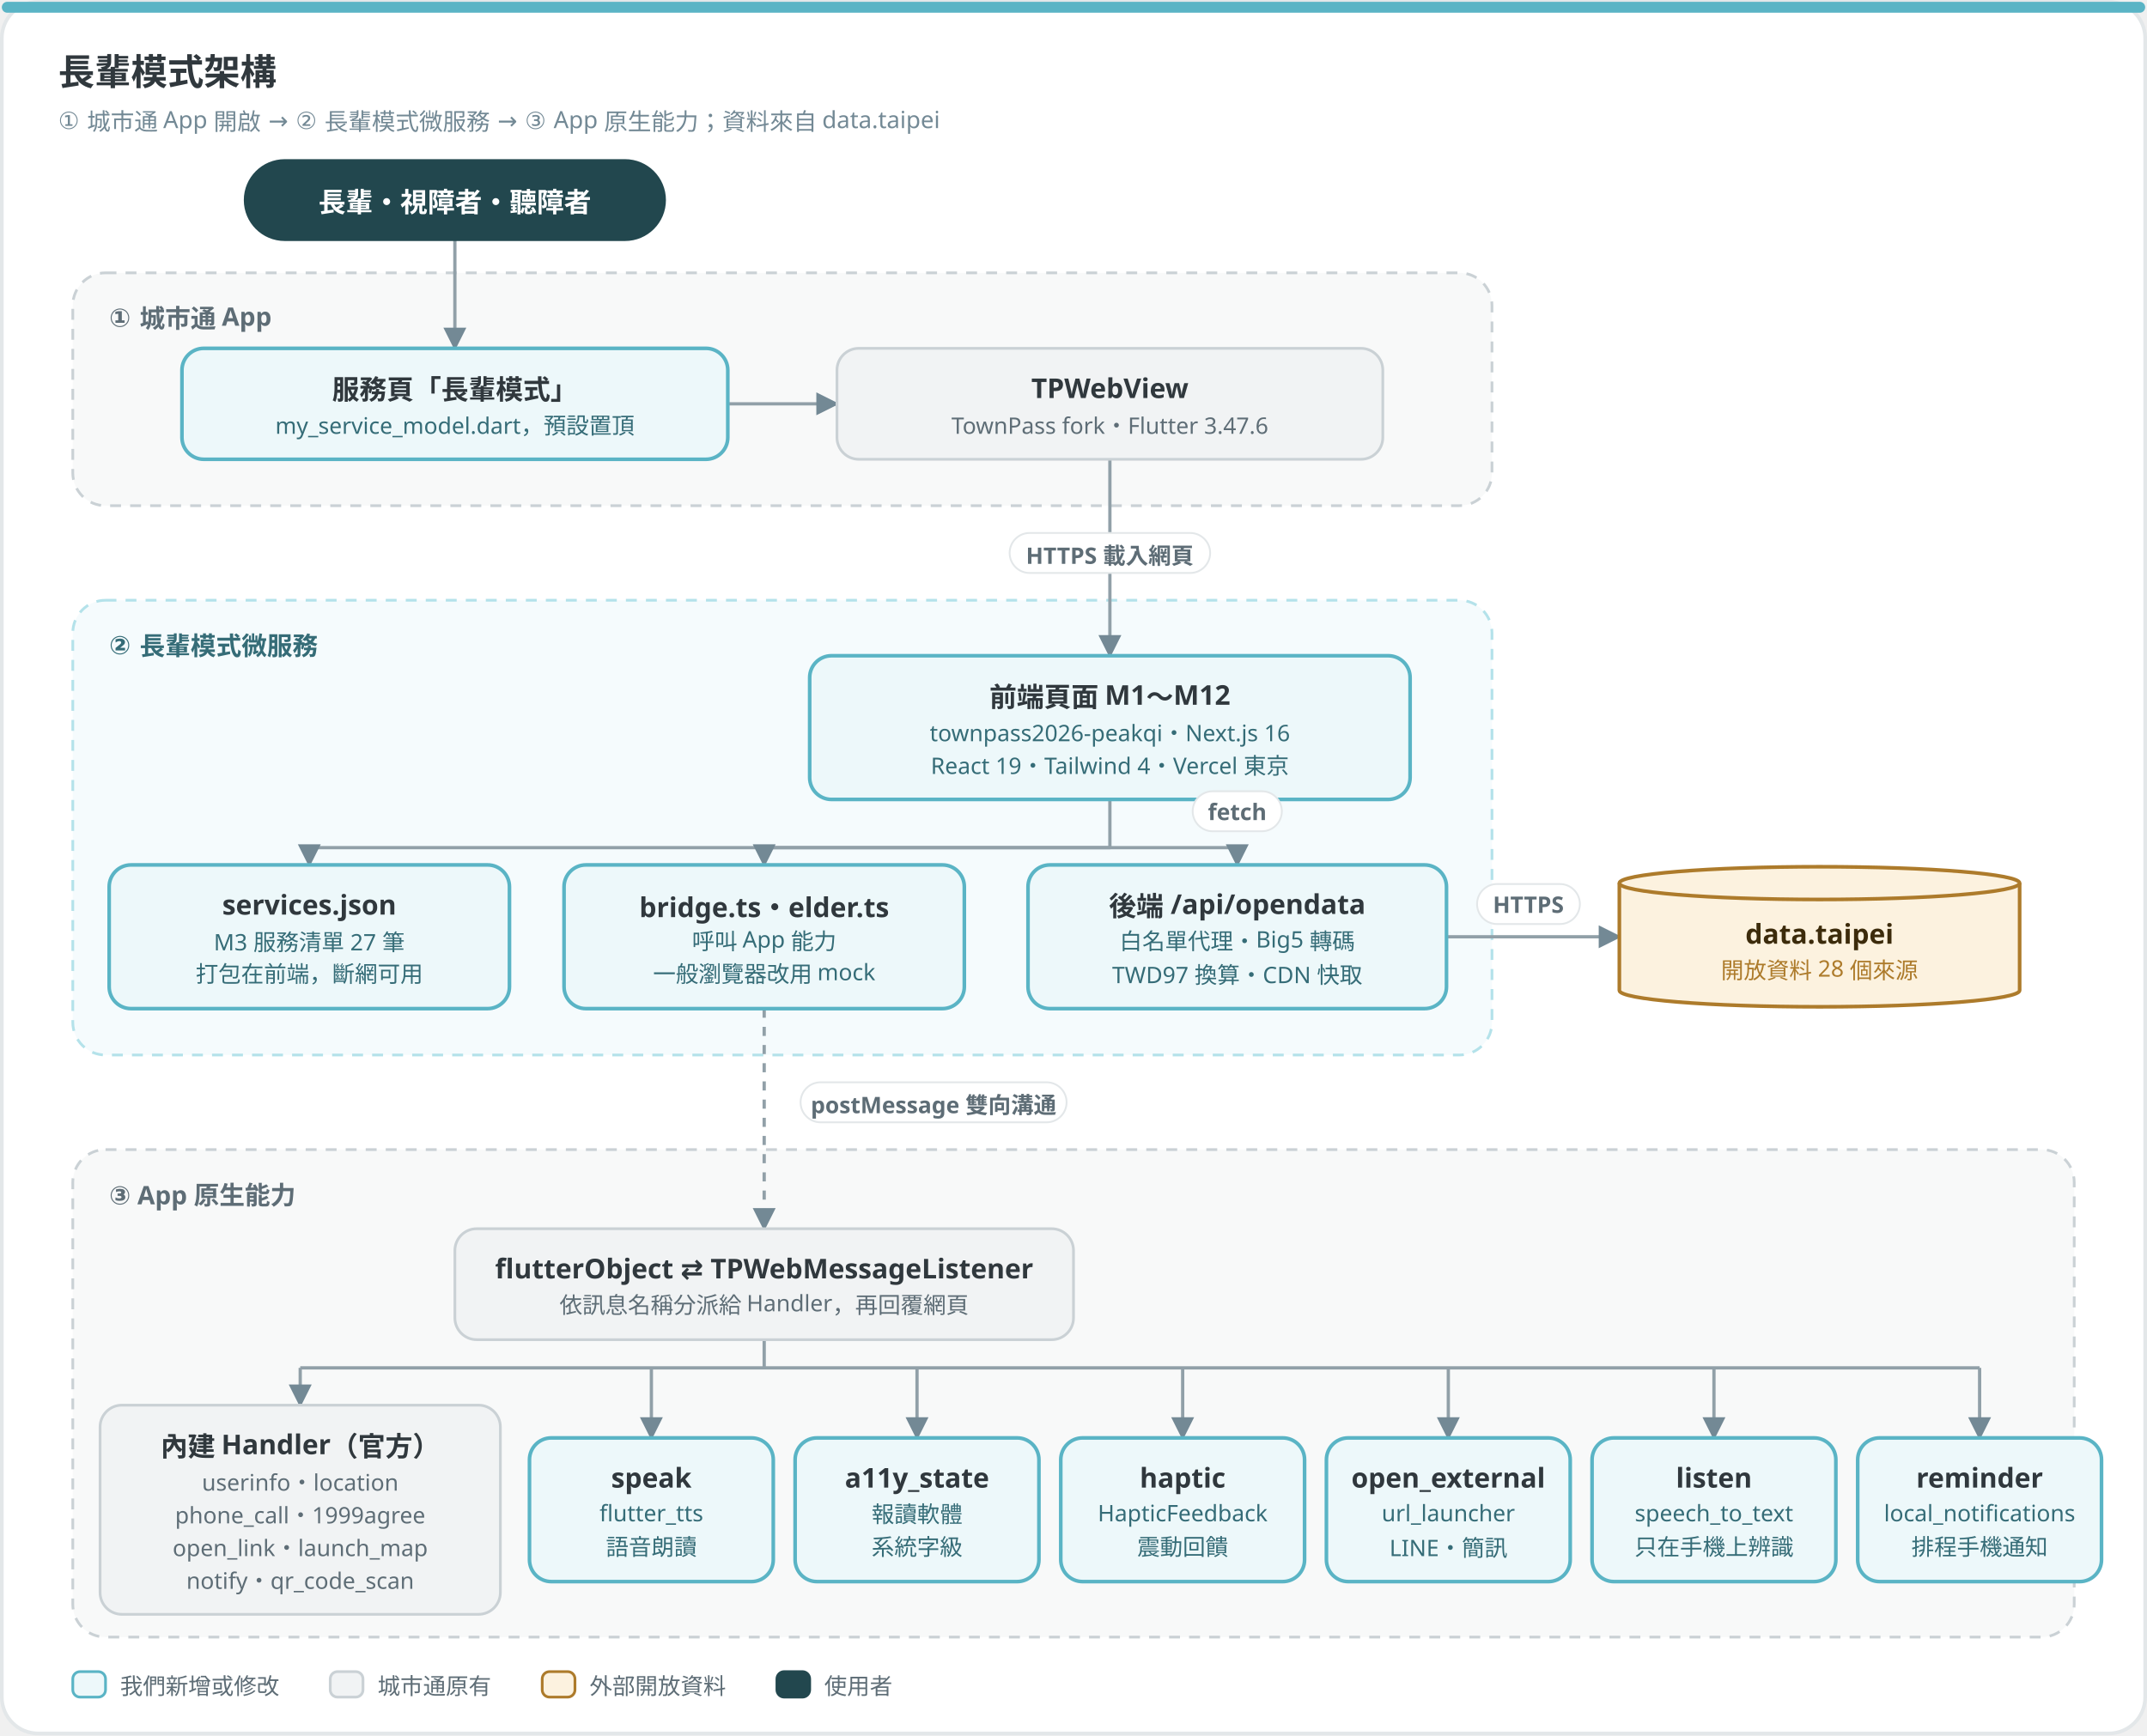
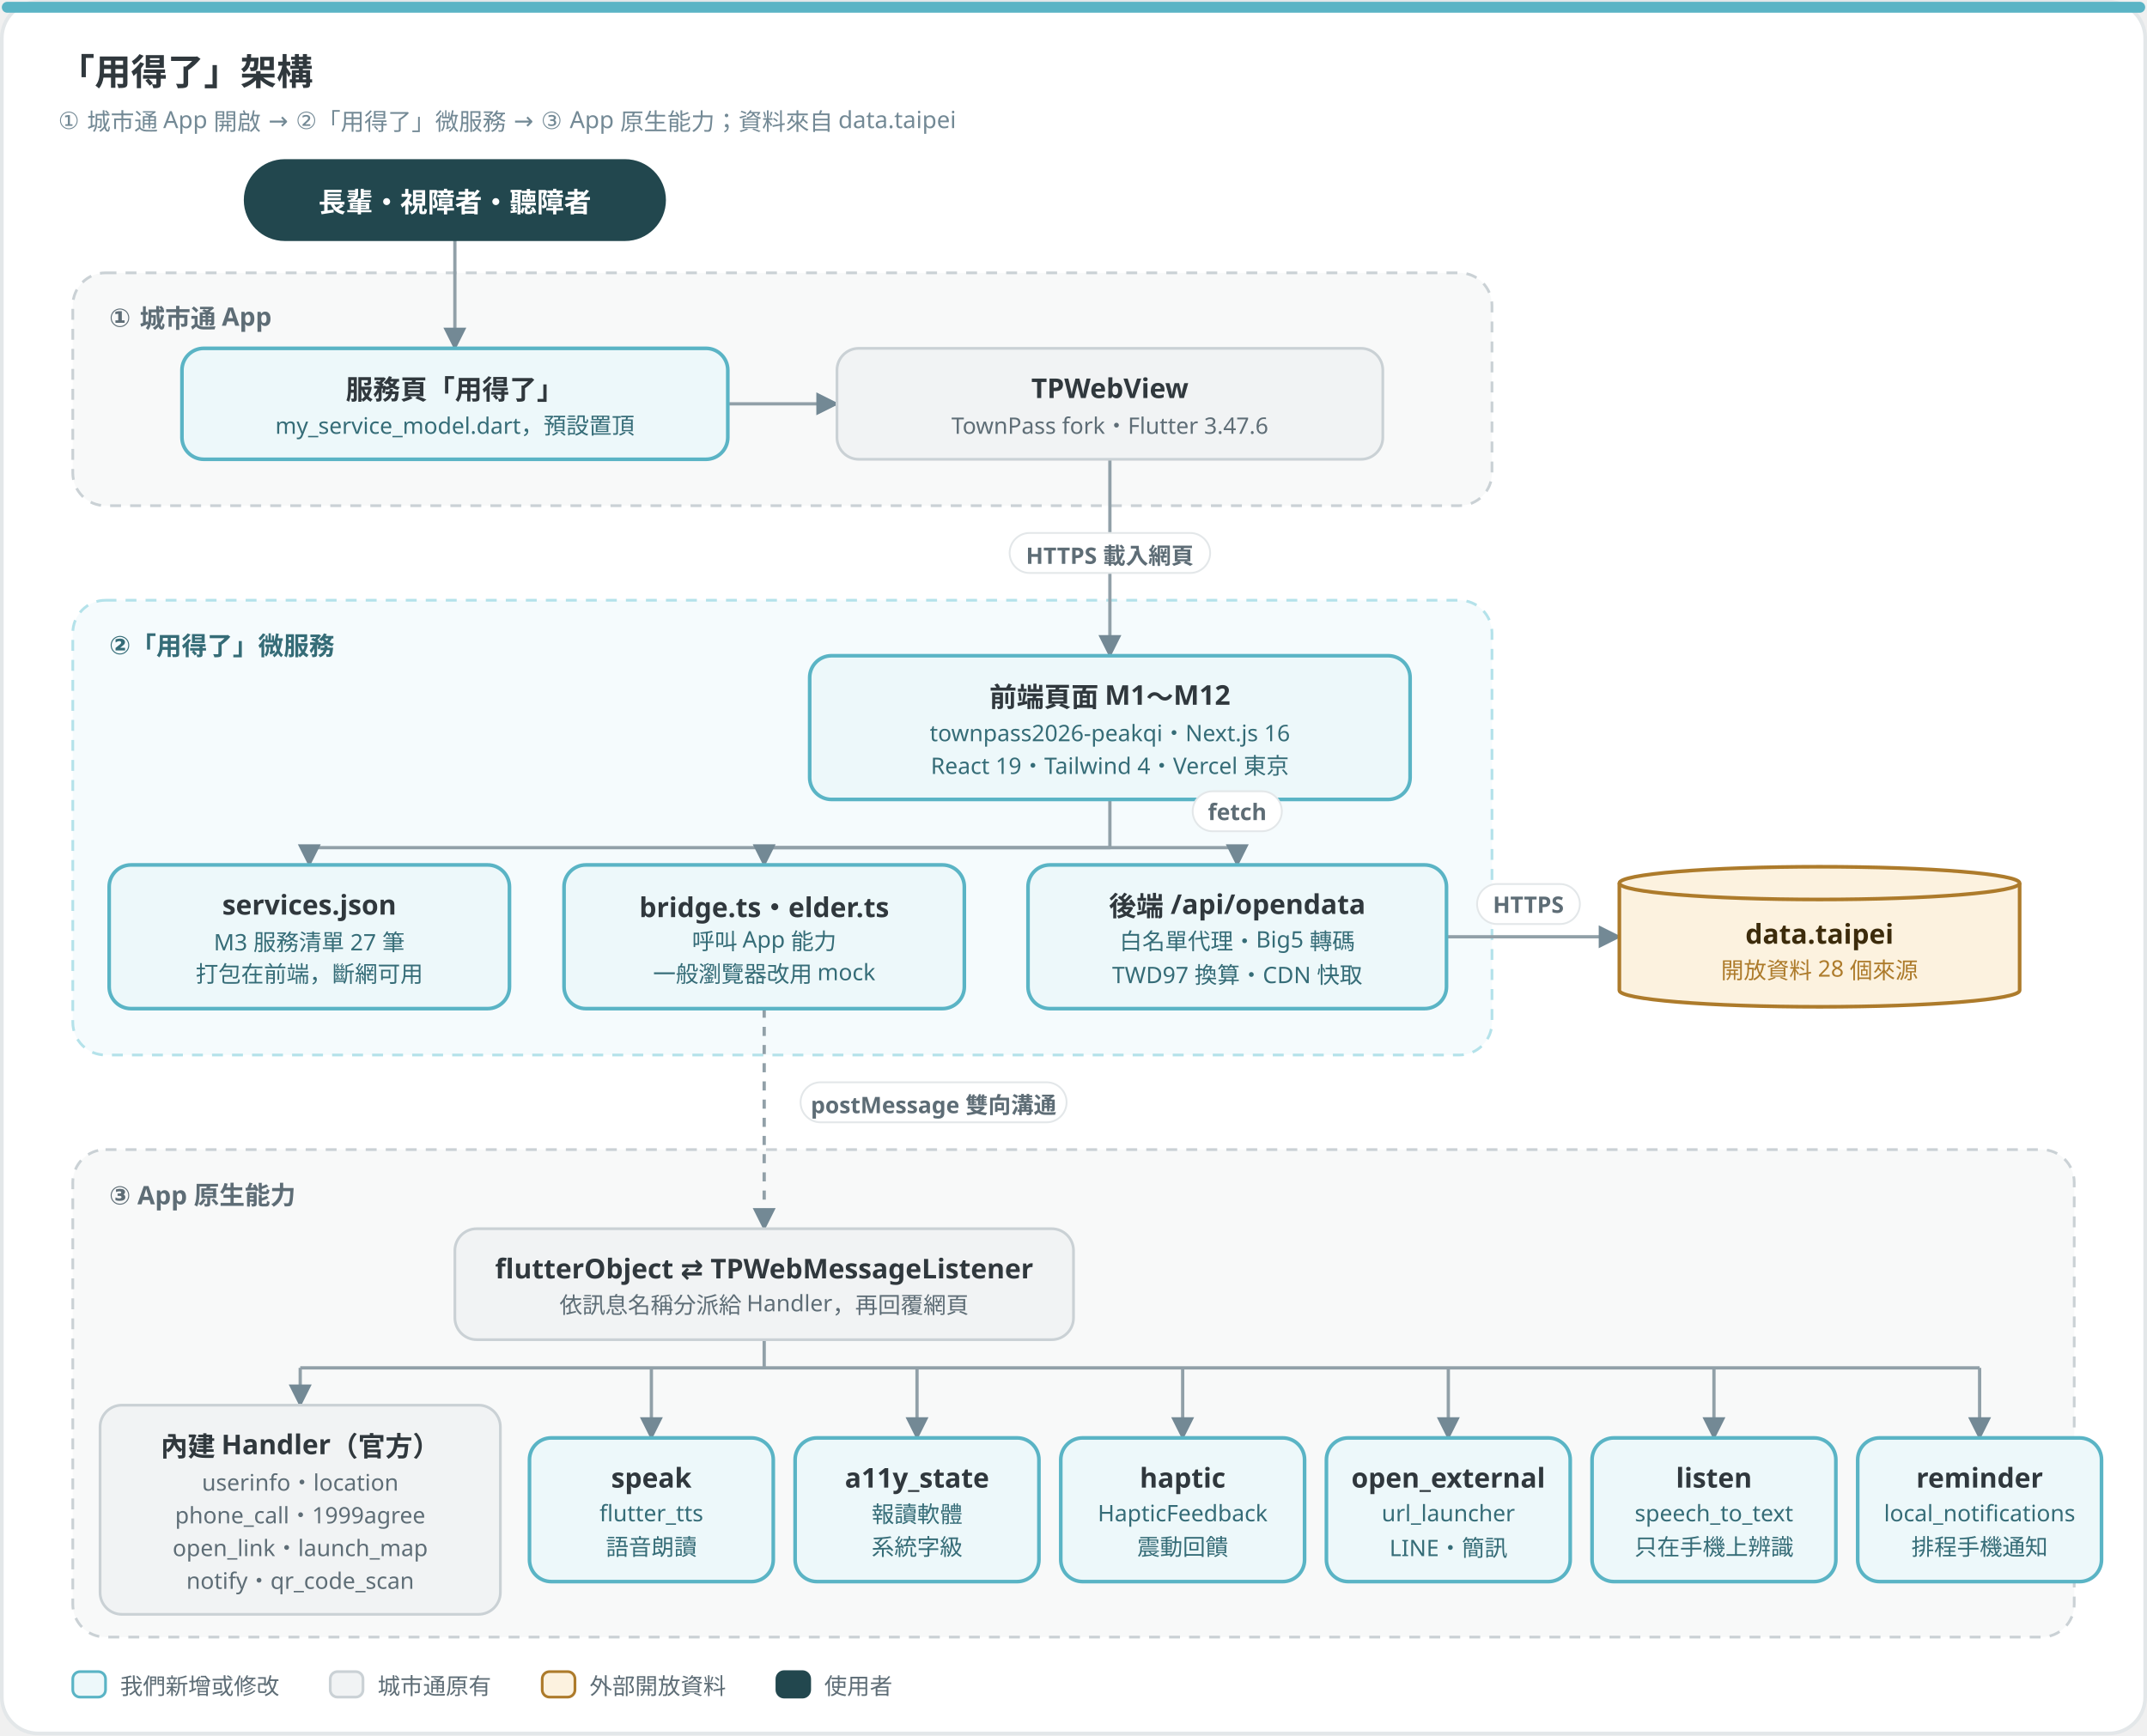
- <svg xmlns="http://www.w3.org/2000/svg" width="1180" height="954" viewBox="0 0 1180 954" font-family="'PingFang TC','Noto Sans TC','Microsoft JhengHei',system-ui,sans-serif" role="img" aria-label="長輩模式架構">
+ <svg xmlns="http://www.w3.org/2000/svg" width="1180" height="954" viewBox="0 0 1180 954" font-family="'PingFang TC','Noto Sans TC','Microsoft JhengHei',system-ui,sans-serif" role="img" aria-label="「用得了」架構">
  <defs>
    <marker id="arrow" viewBox="0 0 10 10" refX="9" refY="5" markerWidth="7" markerHeight="7" orient="auto-start-reverse">
      <path d="M0,0 L10,5 L0,10 z" fill="#738995" />
    </marker>
    <marker id="arrow-start" viewBox="0 0 10 10" refX="1" refY="5" markerWidth="7" markerHeight="7" orient="auto-start-reverse">
      <path d="M10,0 L0,5 L10,10 z" fill="#738995" />
    </marker>
  </defs>
  <rect x="1" y="1" width="1178" height="952" rx="20" fill="white" stroke="#E3E7E9" stroke-width="2" />
  <rect x="1" y="1" width="1178" height="6" rx="3" fill="#5AB4C5" />
-   <text x="32.0" y="38.0" font-size="20" font-weight="700" fill="#30383D" text-anchor="start" dominant-baseline="central">長輩模式架構</text>
-   <text x="32.0" y="64.0" font-size="13" font-weight="400" fill="#738995" text-anchor="start" dominant-baseline="central">① 城市通 App 開啟 → ② 長輩模式微服務 → ③ App 原生能力；資料來自 data.taipei</text>
+   <text x="32.0" y="38.0" font-size="20" font-weight="700" fill="#30383D" text-anchor="start" dominant-baseline="central">「用得了」架構</text>
+   <text x="32.0" y="64.0" font-size="13" font-weight="400" fill="#738995" text-anchor="start" dominant-baseline="central">① 城市通 App 開啟 → ②「用得了」微服務 → ③ App 原生能力；資料來自 data.taipei</text>
  <rect x="40" y="150" width="780" height="128" rx="18" fill="#F1F3F4" fill-opacity="0.55" stroke="#CAD1D5" stroke-width="1.5" stroke-dasharray="6 5" />
  <text x="60.0" y="172.0" font-size="14" font-weight="700" fill="#5E6D76" text-anchor="start" dominant-baseline="central">① 城市通 App</text>
  <rect x="40" y="330" width="780" height="250" rx="18" fill="#EDF8FA" fill-opacity="0.55" stroke="#B4E2EA" stroke-width="1.5" stroke-dasharray="6 5" />
-   <text x="60.0" y="352.0" font-size="14" font-weight="700" fill="#356C77" text-anchor="start" dominant-baseline="central">② 長輩模式微服務</text>
+   <text x="60.0" y="352.0" font-size="14" font-weight="700" fill="#356C77" text-anchor="start" dominant-baseline="central">②「用得了」微服務</text>
  <rect x="40" y="632" width="1100" height="268" rx="18" fill="#F1F3F4" fill-opacity="0.55" stroke="#CAD1D5" stroke-width="1.5" stroke-dasharray="6 5" />
  <text x="60.0" y="654.0" font-size="14" font-weight="700" fill="#5E6D76" text-anchor="start" dominant-baseline="central">③ App 原生能力</text>
  <path d="M250.0,131.5 L250.0,191.5" fill="none" stroke="#91A0A8" stroke-width="1.8" stroke-linejoin="round" marker-end="url(#arrow)" />
  <path d="M400.0,222.0 L460.0,222.0" fill="none" stroke="#91A0A8" stroke-width="1.8" stroke-linejoin="round" marker-end="url(#arrow)" />
  <path d="M610.0,252.5 L610.0,360.5" fill="none" stroke="#91A0A8" stroke-width="1.8" stroke-linejoin="round" marker-end="url(#arrow)" />
  <path d="M610.0,439.5 L610.0,466.0 L170.0,466.0 L170.0,475.5" fill="none" stroke="#91A0A8" stroke-width="1.8" stroke-linejoin="round" marker-end="url(#arrow)" />
  <path d="M610.0,466.0 L420.0,466.0 L420.0,475.5" fill="none" stroke="#91A0A8" stroke-width="1.8" stroke-linejoin="round" marker-end="url(#arrow)" />
  <path d="M610.0,466.0 L680.0,466.0 L680.0,475.5" fill="none" stroke="#91A0A8" stroke-width="1.8" stroke-linejoin="round" marker-end="url(#arrow)" />
  <path d="M795.0,515.0 L890.0,515.0" fill="none" stroke="#91A0A8" stroke-width="1.8" stroke-linejoin="round" marker-end="url(#arrow)" />
  <path d="M420.0,554.5 L420.0,675.5" fill="none" stroke="#91A0A8" stroke-width="1.8" stroke-linejoin="round" stroke-dasharray="5 5" marker-start="url(#arrow-start)" marker-end="url(#arrow)" />
  <path d="M420,736.5 V752 M165,752 H1088" fill="none" stroke="#91A0A8" stroke-width="1.8" />
  <path d="M165.0,752.0 L165.0,772.5" fill="none" stroke="#91A0A8" stroke-width="1.8" stroke-linejoin="round" marker-end="url(#arrow)" />
  <path d="M358.0,752.0 L358.0,790.5" fill="none" stroke="#91A0A8" stroke-width="1.8" stroke-linejoin="round" marker-end="url(#arrow)" />
  <path d="M504.0,752.0 L504.0,790.5" fill="none" stroke="#91A0A8" stroke-width="1.8" stroke-linejoin="round" marker-end="url(#arrow)" />
  <path d="M650.0,752.0 L650.0,790.5" fill="none" stroke="#91A0A8" stroke-width="1.8" stroke-linejoin="round" marker-end="url(#arrow)" />
  <path d="M796.0,752.0 L796.0,790.5" fill="none" stroke="#91A0A8" stroke-width="1.8" stroke-linejoin="round" marker-end="url(#arrow)" />
  <path d="M942.0,752.0 L942.0,790.5" fill="none" stroke="#91A0A8" stroke-width="1.8" stroke-linejoin="round" marker-end="url(#arrow)" />
  <path d="M1088.0,752.0 L1088.0,790.5" fill="none" stroke="#91A0A8" stroke-width="1.8" stroke-linejoin="round" marker-end="url(#arrow)" />
  <rect x="135.0" y="88.5" width="230.0" height="43.0" rx="21.5" fill="#22474E" stroke="#22474E" stroke-width="2" />
  <text x="250.0" y="110.0" font-size="15" font-weight="700" fill="#FFFFFF" text-anchor="middle" dominant-baseline="central">長輩・視障者・聽障者</text>
  <rect x="100.0" y="191.5" width="300.0" height="61.0" rx="12.0" fill="#EDF8FA" stroke="#5AB4C5" stroke-width="2" />
-   <text x="250.0" y="213.0" font-size="15" font-weight="700" fill="#30383D" text-anchor="middle" dominant-baseline="central">服務頁「長輩模式」</text>
+   <text x="250.0" y="213.0" font-size="15" font-weight="700" fill="#30383D" text-anchor="middle" dominant-baseline="central">服務頁「用得了」</text>
  <text x="250.0" y="232.5" font-size="12.5" font-weight="400" fill="#356C77" text-anchor="middle" dominant-baseline="central">my_service_model.dart，預設置頂</text>
  <rect x="460.0" y="191.5" width="300.0" height="61.0" rx="12.0" fill="#F1F3F4" stroke="#CAD1D5" stroke-width="1.5" />
  <text x="610.0" y="213.0" font-size="15" font-weight="700" fill="#30383D" text-anchor="middle" dominant-baseline="central">TPWebView</text>
  <text x="610.0" y="232.5" font-size="12.5" font-weight="400" fill="#5E6D76" text-anchor="middle" dominant-baseline="central">TownPass fork・Flutter 3.47.6</text>
  <rect x="445.0" y="360.5" width="330.0" height="79.0" rx="12.0" fill="#EDF8FA" stroke="#5AB4C5" stroke-width="2" />
  <text x="610.0" y="382.0" font-size="15" font-weight="700" fill="#30383D" text-anchor="middle" dominant-baseline="central">前端頁面 M1～M12</text>
  <text x="610.0" y="401.5" font-size="12.5" font-weight="400" fill="#356C77" text-anchor="middle" dominant-baseline="central">townpass2026-peakqi・Next.js 16</text>
  <text x="610.0" y="419.5" font-size="12.5" font-weight="400" fill="#356C77" text-anchor="middle" dominant-baseline="central">React 19・Tailwind 4・Vercel 東京</text>
  <rect x="60.0" y="475.5" width="220.0" height="79.0" rx="12.0" fill="#EDF8FA" stroke="#5AB4C5" stroke-width="2" />
  <text x="170.0" y="497.0" font-size="15" font-weight="700" fill="#30383D" text-anchor="middle" dominant-baseline="central">services.json</text>
  <text x="170.0" y="516.5" font-size="12.5" font-weight="400" fill="#356C77" text-anchor="middle" dominant-baseline="central">M3 服務清單 27 筆</text>
  <text x="170.0" y="534.5" font-size="12.5" font-weight="400" fill="#356C77" text-anchor="middle" dominant-baseline="central">打包在前端，斷網可用</text>
  <rect x="310.0" y="475.5" width="220.0" height="79.0" rx="12.0" fill="#EDF8FA" stroke="#5AB4C5" stroke-width="2" />
  <text x="420.0" y="497.0" font-size="15" font-weight="700" fill="#30383D" text-anchor="middle" dominant-baseline="central">bridge.ts・elder.ts</text>
  <text x="420.0" y="516.5" font-size="12.5" font-weight="400" fill="#356C77" text-anchor="middle" dominant-baseline="central">呼叫 App 能力</text>
  <text x="420.0" y="534.5" font-size="12.5" font-weight="400" fill="#356C77" text-anchor="middle" dominant-baseline="central">一般瀏覽器改用 mock</text>
  <rect x="565.0" y="475.5" width="230.0" height="79.0" rx="12.0" fill="#EDF8FA" stroke="#5AB4C5" stroke-width="2" />
  <text x="680.0" y="497.0" font-size="15" font-weight="700" fill="#30383D" text-anchor="middle" dominant-baseline="central">後端 /api/opendata</text>
  <text x="680.0" y="516.5" font-size="12.5" font-weight="400" fill="#356C77" text-anchor="middle" dominant-baseline="central">白名單代理・Big5 轉碼</text>
  <text x="680.0" y="534.5" font-size="12.5" font-weight="400" fill="#356C77" text-anchor="middle" dominant-baseline="central">TWD97 換算・CDN 快取</text>
  <path d="M890.0,485.5 a110.0,9 0 0,1 220.0,0 v59.0 a110.0,9 0 0,1 -220.0,0 z" fill="#FCF2DF" stroke="#AD7B2B" stroke-width="2" />
  <path d="M890.0,485.5 a110.0,9 0 0,0 220.0,0" fill="none" stroke="#AD7B2B" stroke-width="2" />
  <text x="1000.0" y="513.0" font-size="15" font-weight="700" fill="#3C2B0B" text-anchor="middle" dominant-baseline="central">data.taipei</text>
  <text x="1000.0" y="532.5" font-size="12.5" font-weight="400" fill="#AD7B2B" text-anchor="middle" dominant-baseline="central">開放資料 28 個來源</text>
  <rect x="250.0" y="675.5" width="340.0" height="61.0" rx="12.0" fill="#F1F3F4" stroke="#CAD1D5" stroke-width="1.5" />
  <text x="420.0" y="697.0" font-size="15" font-weight="700" fill="#30383D" text-anchor="middle" dominant-baseline="central">flutterObject ⇄ TPWebMessageListener</text>
  <text x="420.0" y="716.5" font-size="12.5" font-weight="400" fill="#5E6D76" text-anchor="middle" dominant-baseline="central">依訊息名稱分派給 Handler，再回覆網頁</text>
  <rect x="55.0" y="772.5" width="220.0" height="115.0" rx="12.0" fill="#F1F3F4" stroke="#CAD1D5" stroke-width="1.5" />
  <text x="165.0" y="794.0" font-size="15" font-weight="700" fill="#30383D" text-anchor="middle" dominant-baseline="central">內建 Handler（官方）</text>
  <text x="165.0" y="813.5" font-size="12.5" font-weight="400" fill="#5E6D76" text-anchor="middle" dominant-baseline="central">userinfo・location</text>
  <text x="165.0" y="831.5" font-size="12.5" font-weight="400" fill="#5E6D76" text-anchor="middle" dominant-baseline="central">phone_call・1999agree</text>
  <text x="165.0" y="849.5" font-size="12.5" font-weight="400" fill="#5E6D76" text-anchor="middle" dominant-baseline="central">open_link・launch_map</text>
  <text x="165.0" y="867.5" font-size="12.5" font-weight="400" fill="#5E6D76" text-anchor="middle" dominant-baseline="central">notify・qr_code_scan</text>
  <rect x="291.0" y="790.5" width="134.0" height="79.0" rx="12.0" fill="#EDF8FA" stroke="#5AB4C5" stroke-width="2" />
  <text x="358.0" y="812.0" font-size="15" font-weight="700" fill="#30383D" text-anchor="middle" dominant-baseline="central">speak</text>
  <text x="358.0" y="831.5" font-size="12.5" font-weight="400" fill="#356C77" text-anchor="middle" dominant-baseline="central">flutter_tts</text>
  <text x="358.0" y="849.5" font-size="12.5" font-weight="400" fill="#356C77" text-anchor="middle" dominant-baseline="central">語音朗讀</text>
  <rect x="437.0" y="790.5" width="134.0" height="79.0" rx="12.0" fill="#EDF8FA" stroke="#5AB4C5" stroke-width="2" />
  <text x="504.0" y="812.0" font-size="15" font-weight="700" fill="#30383D" text-anchor="middle" dominant-baseline="central">a11y_state</text>
  <text x="504.0" y="831.5" font-size="12.5" font-weight="400" fill="#356C77" text-anchor="middle" dominant-baseline="central">報讀軟體</text>
  <text x="504.0" y="849.5" font-size="12.5" font-weight="400" fill="#356C77" text-anchor="middle" dominant-baseline="central">系統字級</text>
  <rect x="583.0" y="790.5" width="134.0" height="79.0" rx="12.0" fill="#EDF8FA" stroke="#5AB4C5" stroke-width="2" />
  <text x="650.0" y="812.0" font-size="15" font-weight="700" fill="#30383D" text-anchor="middle" dominant-baseline="central">haptic</text>
  <text x="650.0" y="831.5" font-size="12.5" font-weight="400" fill="#356C77" text-anchor="middle" dominant-baseline="central">HapticFeedback</text>
  <text x="650.0" y="849.5" font-size="12.5" font-weight="400" fill="#356C77" text-anchor="middle" dominant-baseline="central">震動回饋</text>
  <rect x="729.0" y="790.5" width="134.0" height="79.0" rx="12.0" fill="#EDF8FA" stroke="#5AB4C5" stroke-width="2" />
  <text x="796.0" y="812.0" font-size="15" font-weight="700" fill="#30383D" text-anchor="middle" dominant-baseline="central">open_external</text>
  <text x="796.0" y="831.5" font-size="12.5" font-weight="400" fill="#356C77" text-anchor="middle" dominant-baseline="central">url_launcher</text>
  <text x="796.0" y="849.5" font-size="12.5" font-weight="400" fill="#356C77" text-anchor="middle" dominant-baseline="central">LINE・簡訊</text>
  <rect x="875.0" y="790.5" width="134.0" height="79.0" rx="12.0" fill="#EDF8FA" stroke="#5AB4C5" stroke-width="2" />
  <text x="942.0" y="812.0" font-size="15" font-weight="700" fill="#30383D" text-anchor="middle" dominant-baseline="central">listen</text>
  <text x="942.0" y="831.5" font-size="12.5" font-weight="400" fill="#356C77" text-anchor="middle" dominant-baseline="central">speech_to_text</text>
  <text x="942.0" y="849.5" font-size="12.5" font-weight="400" fill="#356C77" text-anchor="middle" dominant-baseline="central">只在手機上辨識</text>
  <rect x="1021.0" y="790.5" width="134.0" height="79.0" rx="12.0" fill="#EDF8FA" stroke="#5AB4C5" stroke-width="2" />
  <text x="1088.0" y="812.0" font-size="15" font-weight="700" fill="#30383D" text-anchor="middle" dominant-baseline="central">reminder</text>
  <text x="1088.0" y="831.5" font-size="12.5" font-weight="400" fill="#356C77" text-anchor="middle" dominant-baseline="central">local_notifications</text>
  <text x="1088.0" y="849.5" font-size="12.5" font-weight="400" fill="#356C77" text-anchor="middle" dominant-baseline="central">排程手機通知</text>
  <rect x="554.9" y="293.0" width="110.2" height="22" rx="11" fill="white" stroke="#E3E7E9" />
  <text x="610.0" y="304.0" font-size="12.5" font-weight="600" fill="#5E6D76" text-anchor="middle" dominant-baseline="central">HTTPS 載入網頁</text>
  <rect x="655.5" y="435.0" width="49.0" height="22" rx="11" fill="white" stroke="#E3E7E9" />
  <text x="680.0" y="446.0" font-size="12.5" font-weight="600" fill="#5E6D76" text-anchor="middle" dominant-baseline="central">fetch</text>
  <rect x="811.8" y="486.0" width="56.5" height="22" rx="11" fill="white" stroke="#E3E7E9" />
  <text x="840.0" y="497.0" font-size="12.5" font-weight="600" fill="#5E6D76" text-anchor="middle" dominant-baseline="central">HTTPS</text>
  <rect x="440.0" y="595.0" width="146.2" height="22" rx="11" fill="white" stroke="#E3E7E9" />
  <text x="513.1" y="606.0" font-size="12.5" font-weight="600" fill="#5E6D76" text-anchor="middle" dominant-baseline="central">postMessage 雙向溝通</text>
  <rect x="40" y="919" width="18" height="14" rx="4" fill="#EDF8FA" stroke="#5AB4C5" stroke-width="1.5" />
  <text x="66.0" y="926.0" font-size="12.5" font-weight="400" fill="#5E6D76" text-anchor="start" dominant-baseline="central">我們新增或修改</text>
  <rect x="181.5" y="919" width="18" height="14" rx="4" fill="#F1F3F4" stroke="#CAD1D5" stroke-width="1.5" />
  <text x="207.5" y="926.0" font-size="12.5" font-weight="400" fill="#5E6D76" text-anchor="start" dominant-baseline="central">城市通原有</text>
  <rect x="298.0" y="919" width="18" height="14" rx="4" fill="#FCF2DF" stroke="#AD7B2B" stroke-width="1.5" />
  <text x="324.0" y="926.0" font-size="12.5" font-weight="400" fill="#5E6D76" text-anchor="start" dominant-baseline="central">外部開放資料</text>
  <rect x="427.0" y="919" width="18" height="14" rx="4" fill="#22474E" stroke="#22474E" stroke-width="1.5" />
  <text x="453.0" y="926.0" font-size="12.5" font-weight="400" fill="#5E6D76" text-anchor="start" dominant-baseline="central">使用者</text>
</svg>
